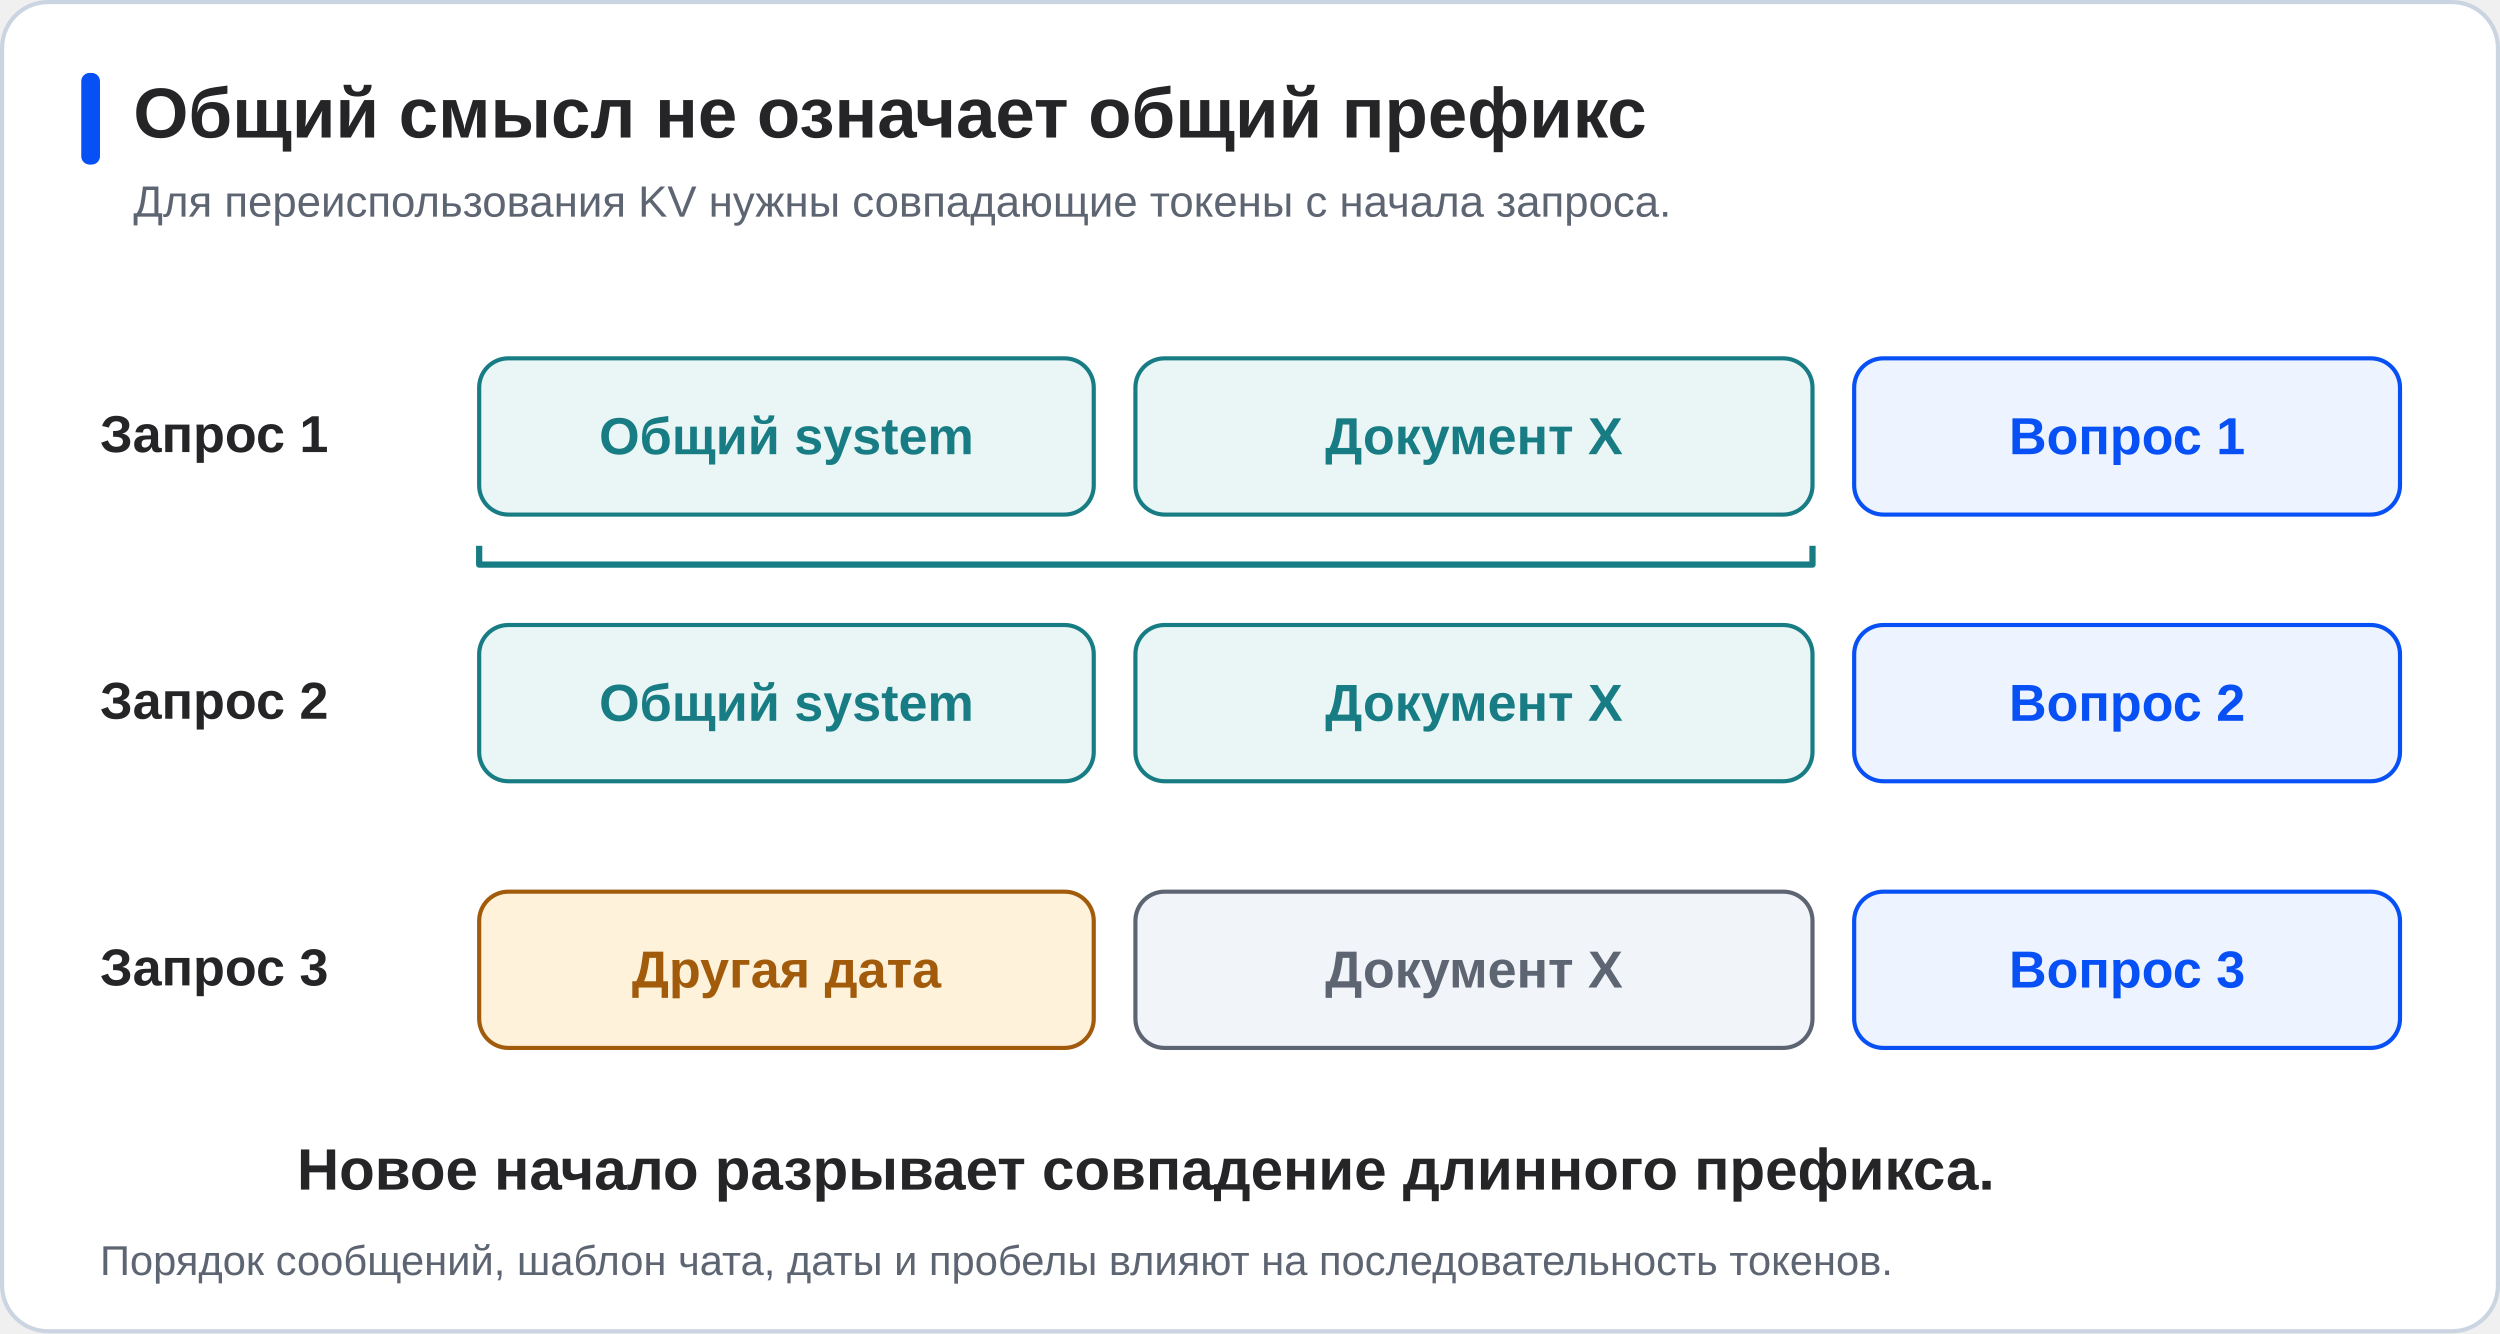
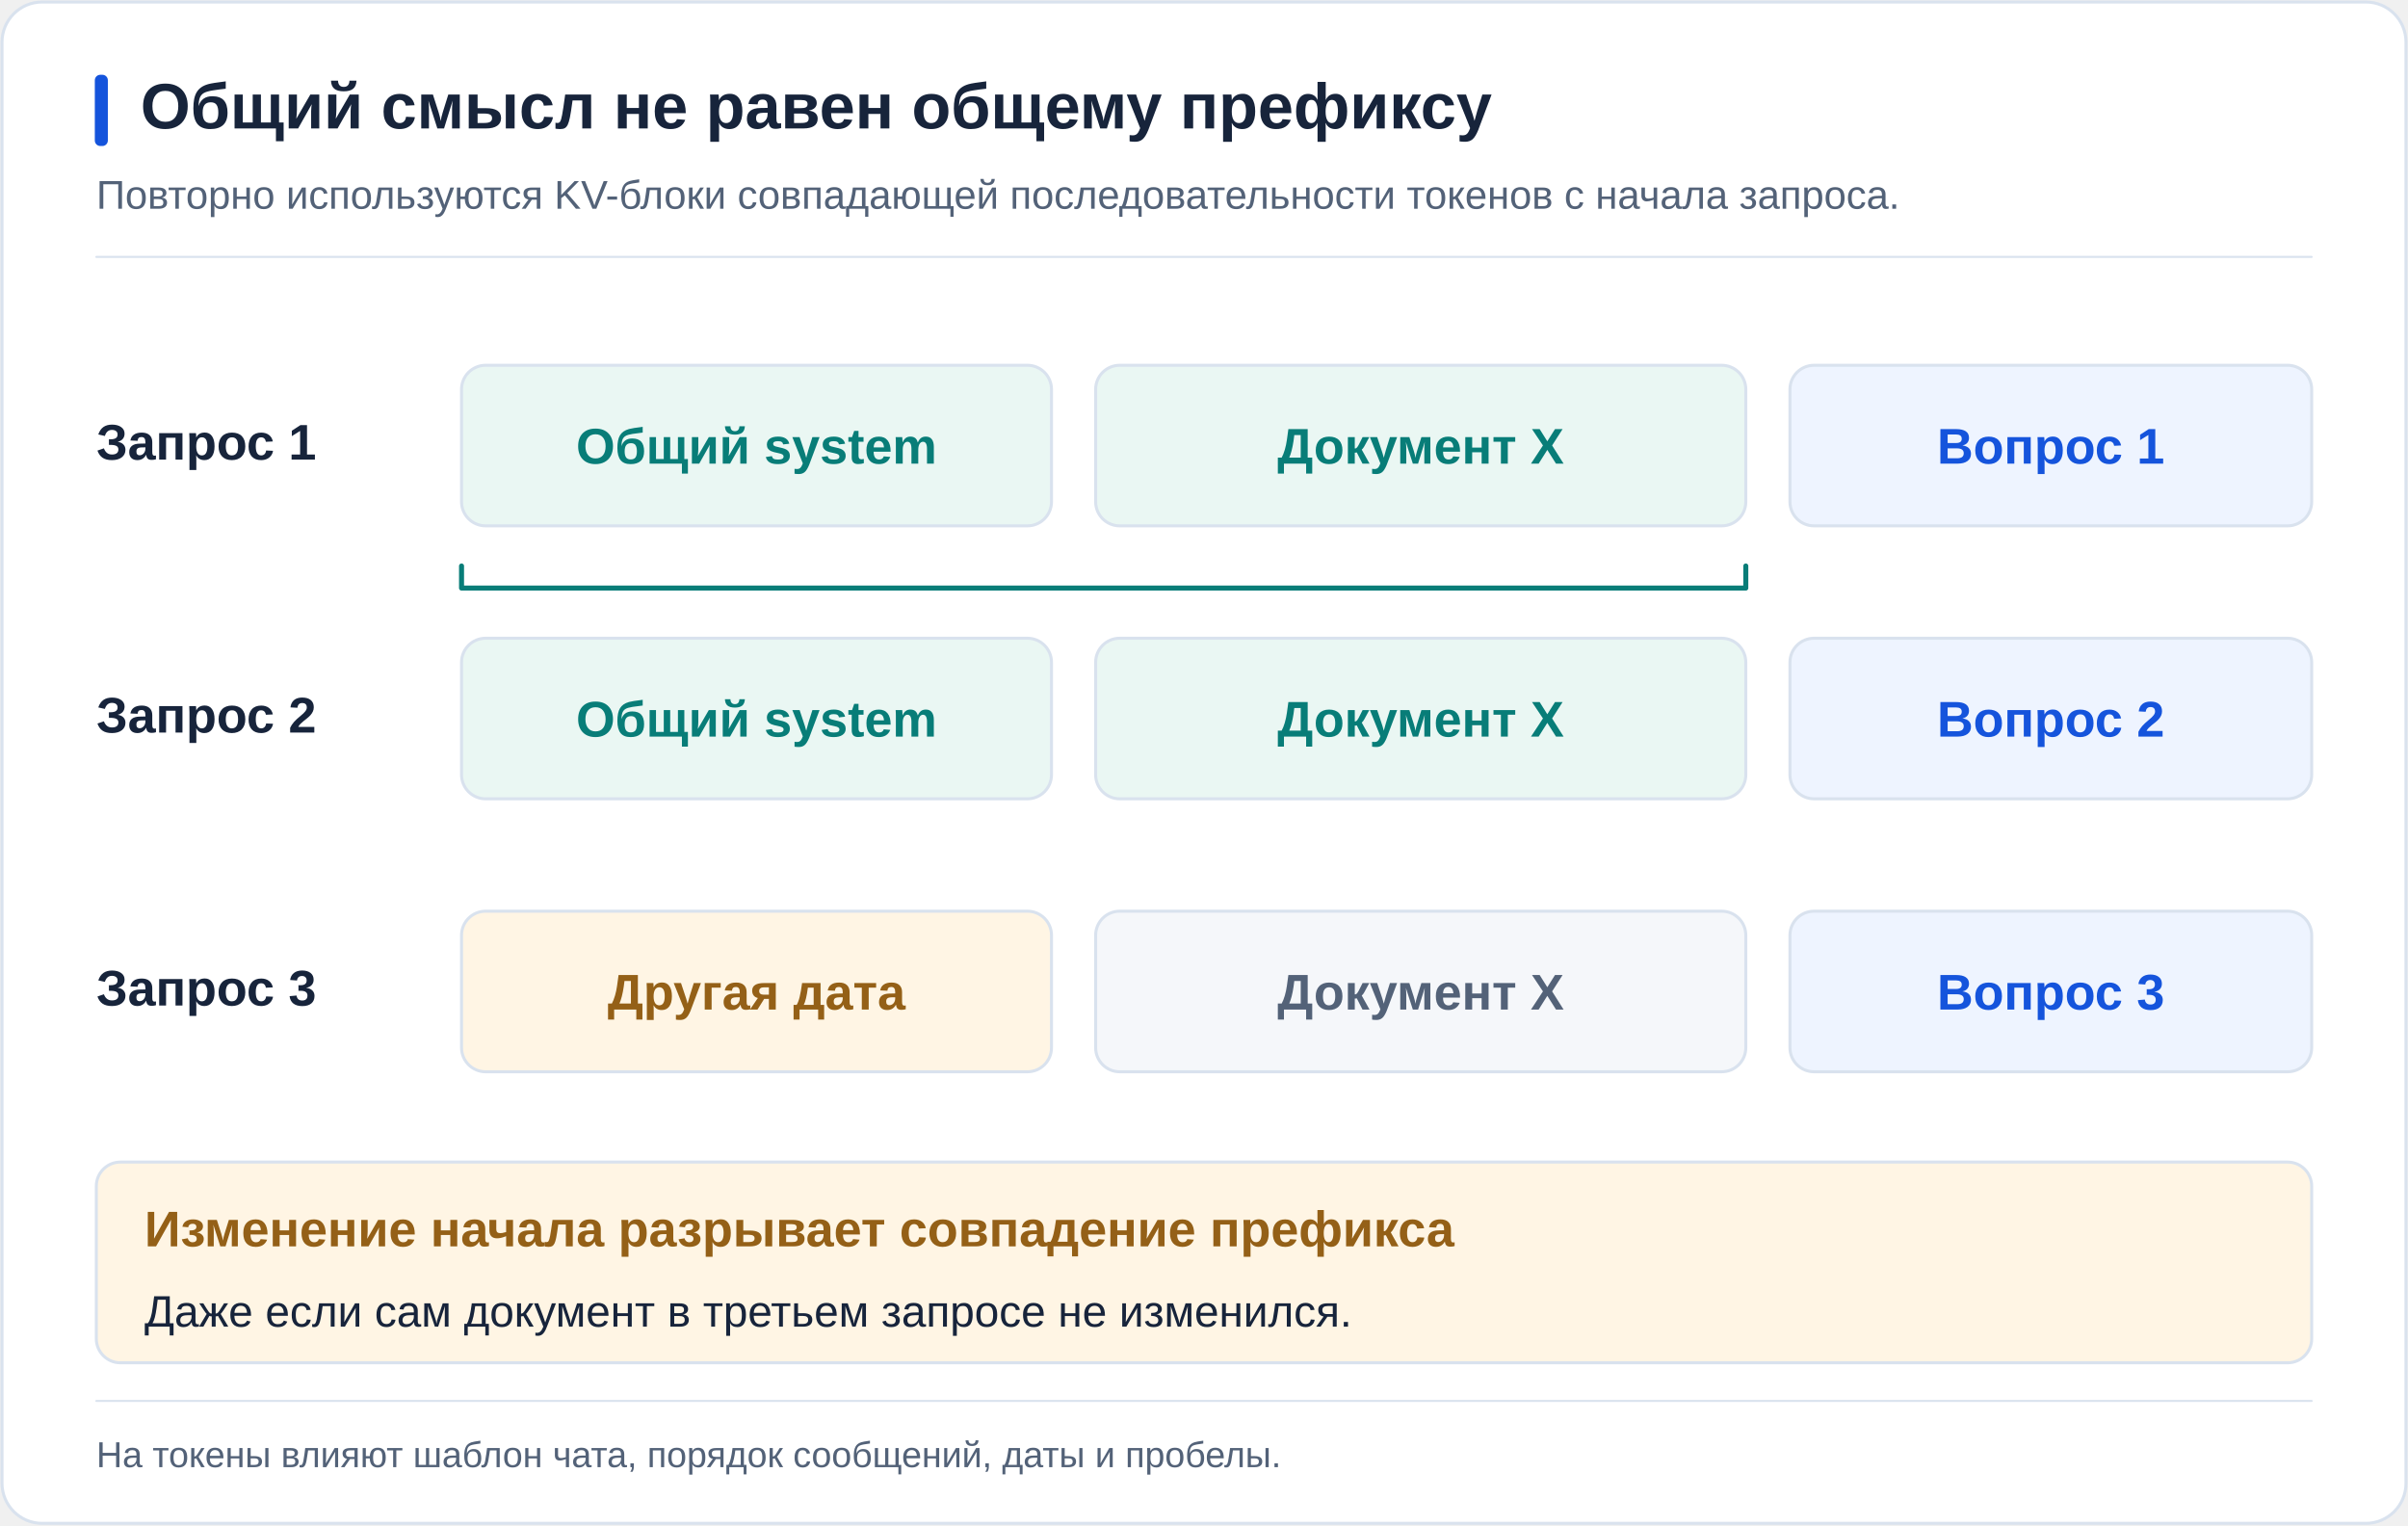
- <svg xmlns="http://www.w3.org/2000/svg" width="1200" height="640" viewBox="0 0 1200 640" role="img" aria-labelledby="title desc">
+ <svg xmlns="http://www.w3.org/2000/svg" width="1200" height="760" viewBox="0 0 1200 760" role="img" aria-labelledby="title desc" data-design="hardfest-v2">
  <defs>
-     <marker id="arrow" viewBox="0 0 10 10" refX="9" refY="5" markerWidth="8" markerHeight="8" orient="auto-start-reverse">
-       <path d="M 0 0 L 10 5 L 0 10 z" fill="context-stroke" />
+     <marker id="arrow" viewBox="0 0 10 10" refX="9" refY="5" markerWidth="7" markerHeight="7" orient="auto-start-reverse">
+       <path d="M0 0 10 5 0 10Z" fill="context-stroke" />
    </marker>
  </defs>
-   <style>text{font-family:Arial,Helvetica,sans-serif} .title{font-weight:700} </style>
-   <rect x="1" y="1" width="1198" height="638" rx="22" fill="#ffffff" stroke="#cbd5e1" stroke-width="2" />
-   <rect x="40" y="36" width="7" height="42" rx="3" fill="#0750f5" stroke="#0750f5" stroke-width="2" />
-   <text x="64" y="66" font-size="34" fill="#252528" text-anchor="start" font-weight="700">
-     <tspan x="64" dy="0">Общий смысл не означает общий префикс</tspan>
+   <style>text{font-family:Arial,Helvetica,sans-serif;font-variant-numeric:tabular-nums}</style>
+   <rect x="1" y="1" width="1198" height="758" rx="20" fill="#ffffff" stroke="#d9e2ee" stroke-width="1.5" />
+   <rect x="48" y="38" width="5" height="34" rx="2" fill="#1554dc" stroke="#1554dc" stroke-width="1.5" />
+   <text x="70" y="64" font-size="32" fill="#17243b" text-anchor="start" font-weight="700" data-max-width="1082">
+     <tspan x="70" dy="0">Общий смысл не равен общему префиксу</tspan>
  </text>
-   <text x="64" y="104" font-size="21" fill="#5e6572" text-anchor="start">
-     <tspan x="64" dy="0">Для переиспользования KV нужны совпадающие токены с начала запроса.</tspan>
+   <text x="48" y="104" font-size="20" fill="#536278" text-anchor="start" data-max-width="1104">
+     <tspan x="48" dy="0">Повторно используются KV-блоки совпадающей последовательности токенов с начала запроса.</tspan>
  </text>
-   <text x="48" y="217" font-size="25" fill="#252528" text-anchor="start" font-weight="700">
+   <path d="M48 128 H1152" fill="none" stroke="#d9e2ee" stroke-width="1" stroke-linejoin="round" stroke-linecap="round" />
+   <text x="48" y="229" font-size="25" fill="#17243b" text-anchor="start" font-weight="700">
    <tspan x="48" dy="0">Запрос 1</tspan>
  </text>
-   <rect x="230" y="172" width="295" height="75" rx="14" fill="#eaf6f5" stroke="#177c83" stroke-width="2" />
-   <text x="377.5" y="218" font-size="25" fill="#177c83" text-anchor="middle" font-weight="700">
-     <tspan x="377.5" dy="0">Общий system</tspan>
+   <rect x="230" y="182" width="294" height="80" rx="12" fill="#eaf7f3" stroke="#d9e2ee" stroke-width="1.5" />
+   <text x="377.0" y="231" font-size="25" fill="#087d78" text-anchor="middle" font-weight="700">
+     <tspan x="377.0" dy="0">Общий system</tspan>
  </text>
-   <rect x="545" y="172" width="325" height="75" rx="14" fill="#eaf6f5" stroke="#177c83" stroke-width="2" />
-   <text x="707.5" y="218" font-size="25" fill="#177c83" text-anchor="middle" font-weight="700">
-     <tspan x="707.5" dy="0">Документ X</tspan>
+   <rect x="546" y="182" width="324" height="80" rx="12" fill="#eaf7f3" stroke="#d9e2ee" stroke-width="1.5" />
+   <text x="708.0" y="231" font-size="25" fill="#087d78" text-anchor="middle" font-weight="700">
+     <tspan x="708.0" dy="0">Документ X</tspan>
  </text>
-   <rect x="890" y="172" width="262" height="75" rx="14" fill="#edf3ff" stroke="#0750f5" stroke-width="2" />
-   <text x="1021.0" y="218" font-size="25" fill="#0750f5" text-anchor="middle" font-weight="700">
-     <tspan x="1021.0" dy="0">Вопрос 1</tspan>
+   <rect x="892" y="182" width="260" height="80" rx="12" fill="#eef4ff" stroke="#d9e2ee" stroke-width="1.5" />
+   <text x="1022.0" y="231" font-size="25" fill="#1554dc" text-anchor="middle" font-weight="700">
+     <tspan x="1022.0" dy="0">Вопрос 1</tspan>
  </text>
-   <text x="48" y="345" font-size="25" fill="#252528" text-anchor="start" font-weight="700">
+   <text x="48" y="365" font-size="25" fill="#17243b" text-anchor="start" font-weight="700">
    <tspan x="48" dy="0">Запрос 2</tspan>
  </text>
-   <rect x="230" y="300" width="295" height="75" rx="14" fill="#eaf6f5" stroke="#177c83" stroke-width="2" />
-   <text x="377.5" y="346" font-size="25" fill="#177c83" text-anchor="middle" font-weight="700">
-     <tspan x="377.5" dy="0">Общий system</tspan>
+   <rect x="230" y="318" width="294" height="80" rx="12" fill="#eaf7f3" stroke="#d9e2ee" stroke-width="1.5" />
+   <text x="377.0" y="367" font-size="25" fill="#087d78" text-anchor="middle" font-weight="700">
+     <tspan x="377.0" dy="0">Общий system</tspan>
  </text>
-   <rect x="545" y="300" width="325" height="75" rx="14" fill="#eaf6f5" stroke="#177c83" stroke-width="2" />
-   <text x="707.5" y="346" font-size="25" fill="#177c83" text-anchor="middle" font-weight="700">
-     <tspan x="707.5" dy="0">Документ X</tspan>
+   <rect x="546" y="318" width="324" height="80" rx="12" fill="#eaf7f3" stroke="#d9e2ee" stroke-width="1.5" />
+   <text x="708.0" y="367" font-size="25" fill="#087d78" text-anchor="middle" font-weight="700">
+     <tspan x="708.0" dy="0">Документ X</tspan>
  </text>
-   <rect x="890" y="300" width="262" height="75" rx="14" fill="#edf3ff" stroke="#0750f5" stroke-width="2" />
-   <text x="1021.0" y="346" font-size="25" fill="#0750f5" text-anchor="middle" font-weight="700">
-     <tspan x="1021.0" dy="0">Вопрос 2</tspan>
+   <rect x="892" y="318" width="260" height="80" rx="12" fill="#eef4ff" stroke="#d9e2ee" stroke-width="1.5" />
+   <text x="1022.0" y="367" font-size="25" fill="#1554dc" text-anchor="middle" font-weight="700">
+     <tspan x="1022.0" dy="0">Вопрос 2</tspan>
  </text>
-   <text x="48" y="473" font-size="25" fill="#252528" text-anchor="start" font-weight="700">
+   <text x="48" y="501" font-size="25" fill="#17243b" text-anchor="start" font-weight="700">
    <tspan x="48" dy="0">Запрос 3</tspan>
  </text>
-   <rect x="230" y="428" width="295" height="75" rx="14" fill="#fff2da" stroke="#a15b0b" stroke-width="2" />
-   <text x="377.5" y="474" font-size="25" fill="#a15b0b" text-anchor="middle" font-weight="700">
-     <tspan x="377.5" dy="0">Другая дата</tspan>
+   <rect x="230" y="454" width="294" height="80" rx="12" fill="#fff5e4" stroke="#d9e2ee" stroke-width="1.5" />
+   <text x="377.0" y="503" font-size="25" fill="#946017" text-anchor="middle" font-weight="700">
+     <tspan x="377.0" dy="0">Другая дата</tspan>
  </text>
-   <rect x="545" y="428" width="325" height="75" rx="14" fill="#f1f4f8" stroke="#5e6572" stroke-width="2" />
-   <text x="707.5" y="474" font-size="25" fill="#5e6572" text-anchor="middle" font-weight="700">
-     <tspan x="707.5" dy="0">Документ X</tspan>
+   <rect x="546" y="454" width="324" height="80" rx="12" fill="#f5f7fa" stroke="#d9e2ee" stroke-width="1.5" />
+   <text x="708.0" y="503" font-size="25" fill="#536278" text-anchor="middle" font-weight="700">
+     <tspan x="708.0" dy="0">Документ X</tspan>
  </text>
-   <rect x="890" y="428" width="262" height="75" rx="14" fill="#edf3ff" stroke="#0750f5" stroke-width="2" />
-   <text x="1021.0" y="474" font-size="25" fill="#0750f5" text-anchor="middle" font-weight="700">
-     <tspan x="1021.0" dy="0">Вопрос 3</tspan>
+   <rect x="892" y="454" width="260" height="80" rx="12" fill="#eef4ff" stroke="#d9e2ee" stroke-width="1.5" />
+   <text x="1022.0" y="503" font-size="25" fill="#1554dc" text-anchor="middle" font-weight="700">
+     <tspan x="1022.0" dy="0">Вопрос 3</tspan>
  </text>
-   <path d="M 230 262 V 271 H 870 V 262" fill="none" stroke="#177c83" stroke-width="3" stroke-linejoin="round" />
-   <text x="550" y="571" font-size="28" fill="#252528" text-anchor="middle" font-weight="700">
-     <tspan x="550" dy="0">Новое начало разрывает совпадение длинного префикса.</tspan>
+   <path d="M230 282 V293 H870 V282" fill="none" stroke="#087d78" stroke-width="2.5" stroke-linejoin="round" stroke-linecap="round" />
+   <rect x="48" y="579" width="1104" height="100" rx="12" fill="#fff5e4" stroke="#d9e2ee" stroke-width="1.5" />
+   <text x="72" y="621" font-size="25" fill="#946017" text-anchor="start" font-weight="700" data-max-width="1056">
+     <tspan x="72" dy="0">Изменение начала разрывает совпадение префикса</tspan>
  </text>
-   <text x="48" y="612" font-size="20" fill="#5e6572" text-anchor="start">
-     <tspan x="48" dy="0">Порядок сообщений, шаблон чата, даты и пробелы влияют на последовательность токенов.</tspan>
+   <text x="72" y="661" font-size="22" fill="#17243b" text-anchor="start" data-max-width="1056">
+     <tspan x="72" dy="0">Даже если сам документ в третьем запросе не изменился.</tspan>
+   </text>
+   <path d="M48 698 H1152" fill="none" stroke="#d9e2ee" stroke-width="1" stroke-linejoin="round" stroke-linecap="round" />
+   <text x="48" y="731" font-size="18" fill="#536278" text-anchor="start" data-max-width="1104">
+     <tspan x="48" dy="0">На токены влияют шаблон чата, порядок сообщений, даты и пробелы.</tspan>
  </text>
</svg>
